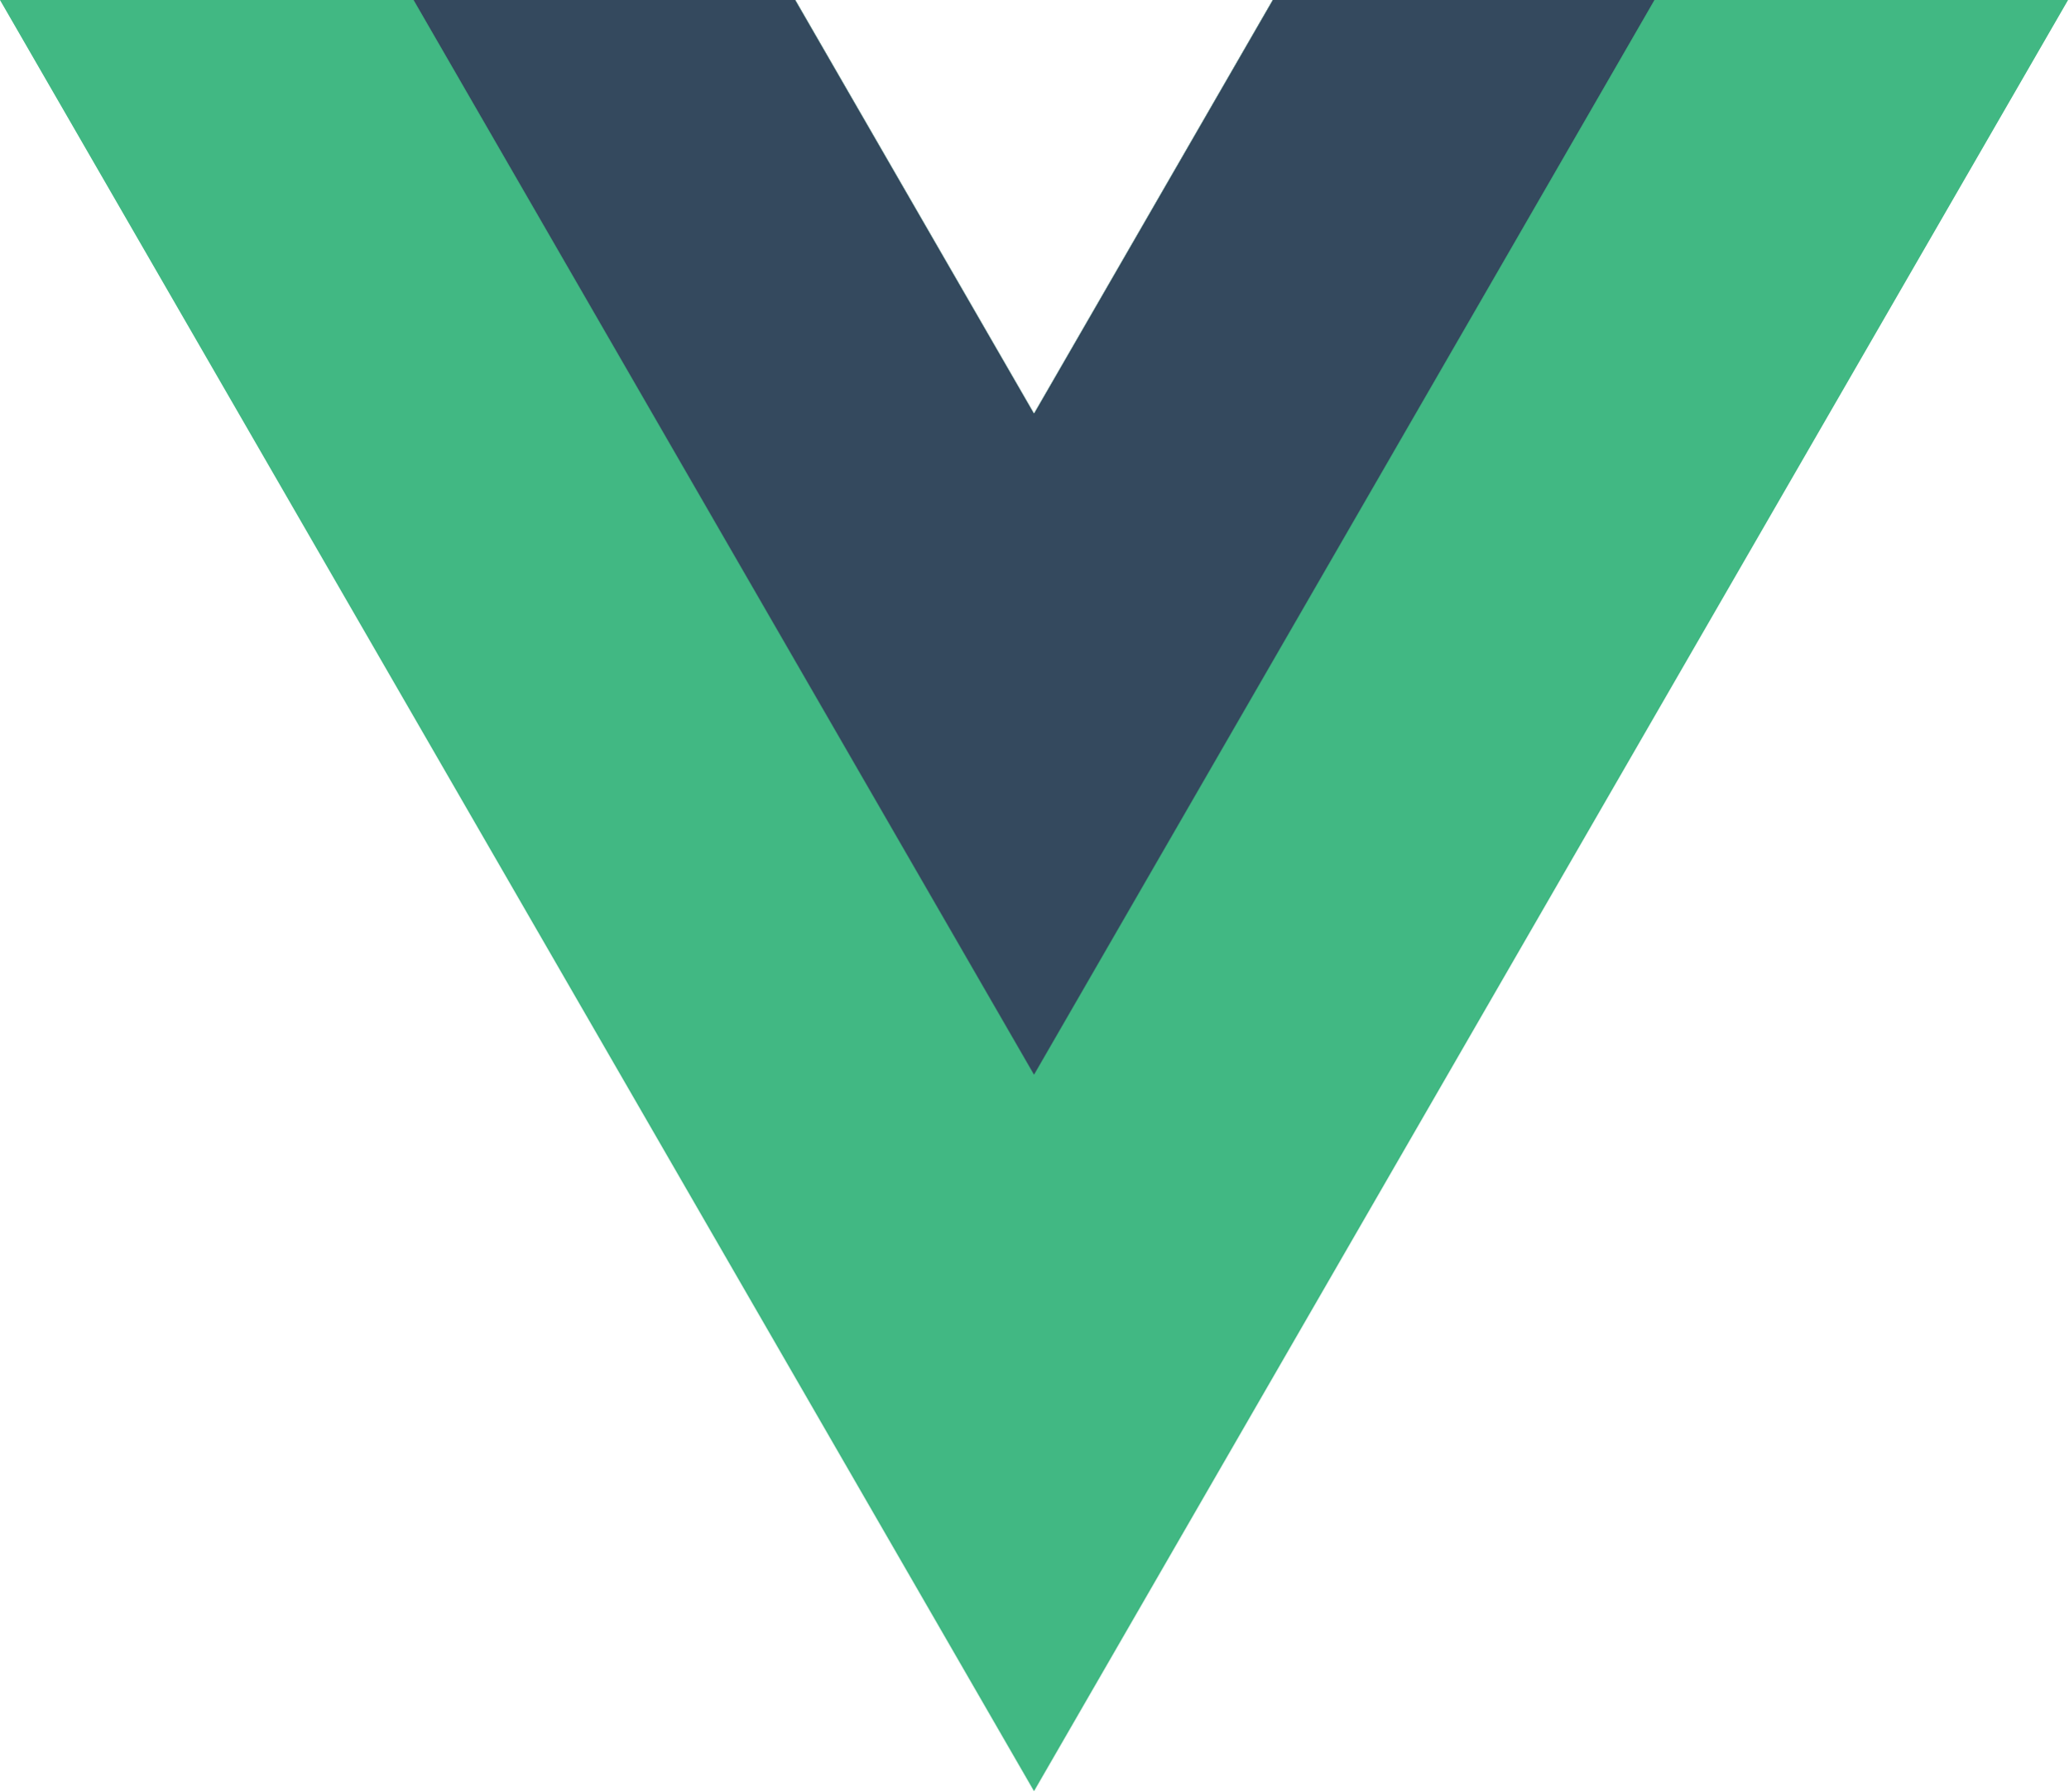
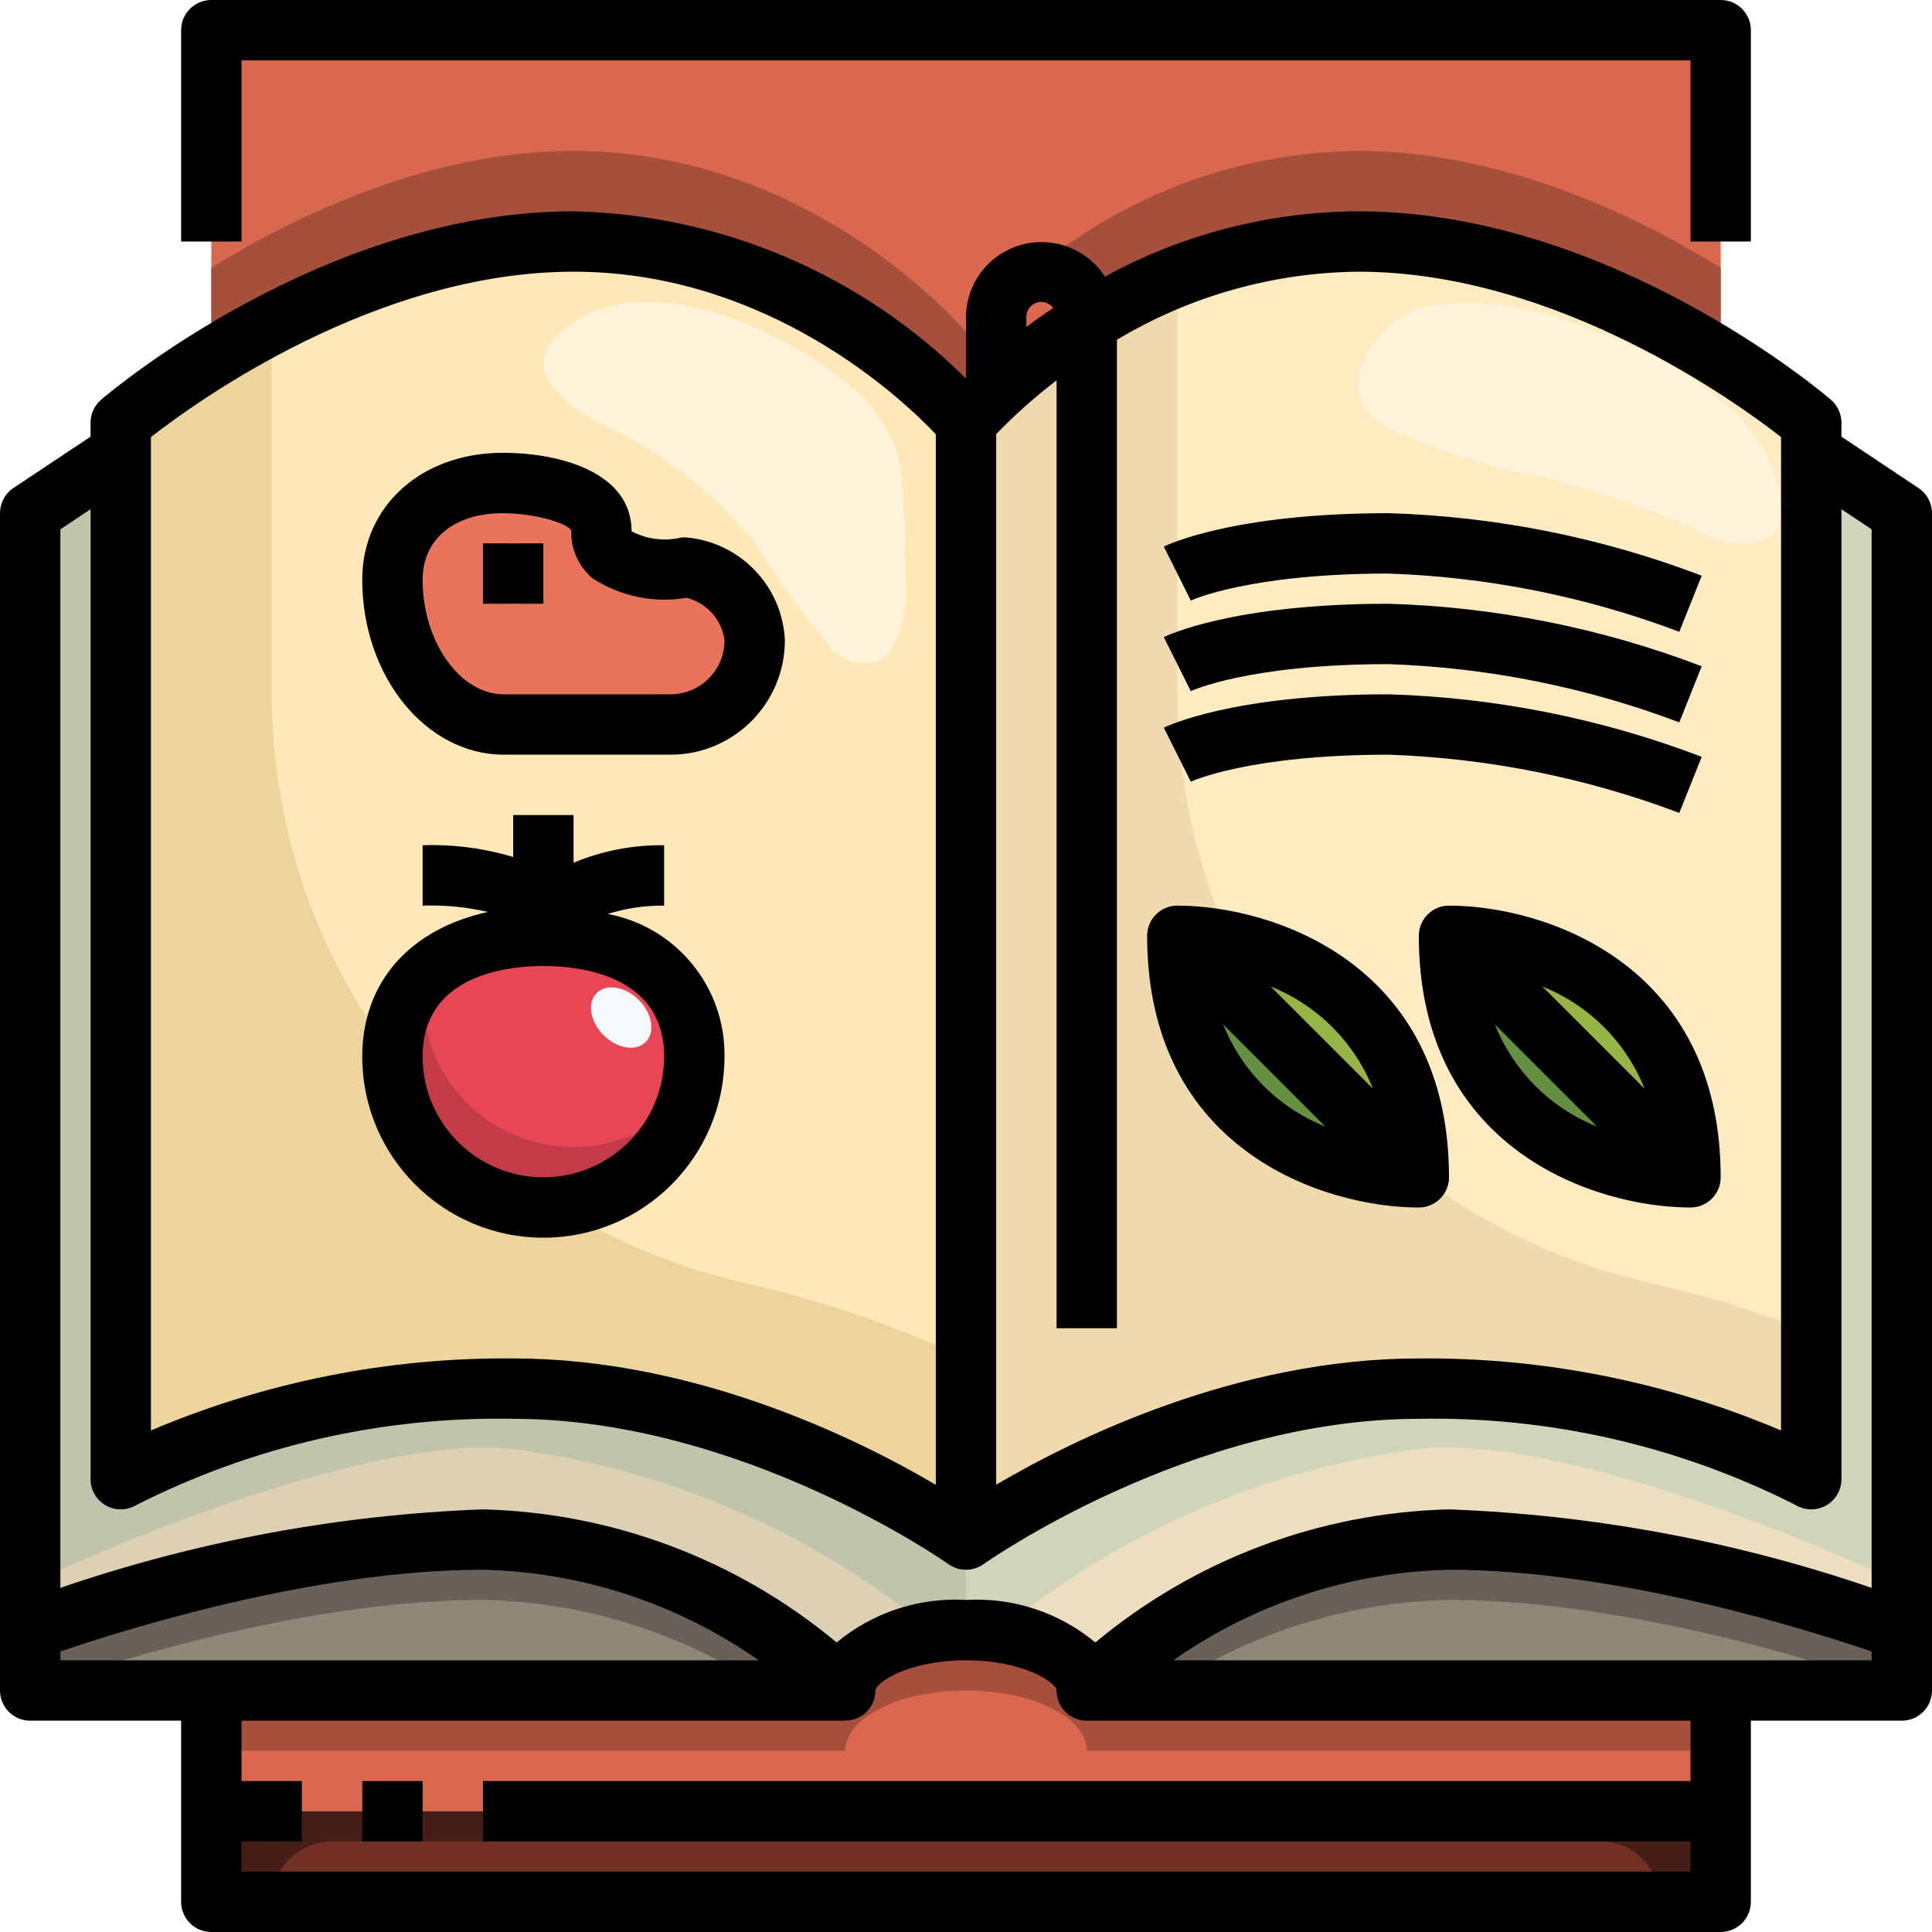
- <svg xmlns="http://www.w3.org/2000/svg" viewBox="0 0 261.76 226.69">
-   <path d="M161.096.001l-30.225 52.351L100.647.001H-.005l130.877 226.688L261.749.001z" fill="#41b883" />
-   <path d="M161.096.001l-30.225 52.351L100.647.001H52.346l78.526 136.01L209.398.001z" fill="#34495e" />
+ <svg xmlns="http://www.w3.org/2000/svg" viewBox="0 0 64 64">
+   <g id="_30-cooking_book" data-name="30-cooking book">
+     <path d="M28,56H1V54s8-3,15-3C23.07,51,28,56,28,56Z" style="fill:#918778" />
+     <path d="M63,54v2H36s4.93-5,12-5C55,51,63,54,63,54Z" style="fill:#918778" />
+     <rect x="7" y="60" width="50" height="3" style="fill:#733125" />
+     <path d="M57,56v4H7V56H28c0-1.11,1.79-2,4-2s4,.89,4,2Z" style="fill:#da684e" />
+     <path d="M36,10.5v.18a19.606,19.606,0,0,0-3,2.29V10.5a1.5,1.5,0,0,1,3,0Z" style="fill:#da684e" />
+     <path d="M57,1V11.87C54.21,10.15,49.79,8,45,8a16.946,16.946,0,0,0-9,2.68V10.5a1.5,1.5,0,0,0-3,0v2.47A12.821,12.821,0,0,0,32,14S27,8,19,8c-4.79,0-9.21,2.15-12,3.87V1Z" style="fill:#da684e" />
+     <path d="M32,51v3c-2.21,0-4,.89-4,2,0,0-4.93-5-12-5C9,51,1,54,1,54V17l3-2V49a27.145,27.145,0,0,1,13-3C25,46,32,51,32,51Z" style="fill:#ded0b3" />
+     <path d="M63,17V54s-8-3-15-3c-7.07,0-12,5-12,5,0-1.11-1.79-2-4-2V51s7-5,15-5a27.145,27.145,0,0,1,13,3V15Z" style="fill:#eddebf" />
+     <path d="M18,31c-2.76,0-5,1.24-5,4a5,5,0,0,0,10,0C23,32.24,20.76,31,18,31Zm-1.31-7h5.54A2.783,2.783,0,0,0,25,21.2a2.612,2.612,0,0,0-2.31-2.4s-2.77.4-2.77-1.2S16.65,16,16.65,16C14.36,16,13,17.43,13,19.2,13,21.85,14.65,24,16.69,24ZM7,11.87C9.79,10.15,14.21,8,19,8c8,0,13,6,13,6V51s-7-5-15-5A27.145,27.145,0,0,0,4,49V14A26.423,26.423,0,0,1,7,11.87Z" style="fill:#ffe8b8" />
+     <path d="M47,39c0-8-8-8-8-8C39,39,47,39,47,39Zm1-8c0,8,8,8,8,8C56,31,48,31,48,31Zm9-19.13A26.423,26.423,0,0,1,60,14V49a27.145,27.145,0,0,0-13-3c-8,0-15,5-15,5V14a12.821,12.821,0,0,1,1-1.03,19.606,19.606,0,0,1,3-2.29A16.946,16.946,0,0,1,45,8C49.79,8,54.21,10.15,57,11.87Z" style="fill:#ffebc2" />
+     <path d="M16,51C9,51,1,54,1,54v2s8-3,15-3a17.453,17.453,0,0,1,9.452,3H28S23.07,51,16,51Z" style="fill:#696157" />
+     <path d="M48,51c-7.07,0-12,5-12,5h2.548A17.453,17.453,0,0,1,48,53c7,0,15,3,15,3V54S55,51,48,51Z" style="fill:#696157" />
+     <path d="M36,56c0-1.11-1.79-2-4-2s-4,.89-4,2H7v2H28c0-1.11,1.79-2,4-2s4,.89,4,2H57V56Z" style="fill:#a64f3c" />
+     <path d="M32,11S27,5,19,5C14.21,5,9.79,7.15,7,8.87v3C9.79,10.15,14.21,8,19,8c8,0,13,6,13,6a12.821,12.821,0,0,1,1-1.03V10.5a1.479,1.479,0,0,1,.171-.682c-.055.049-.12.105-.171.152A12.821,12.821,0,0,0,32,11Z" style="fill:#a64f3c" />
+     <path d="M45,5a16.946,16.946,0,0,0-9,2.68,18.942,18.942,0,0,0-1.966,1.4A1.482,1.482,0,0,1,36,10.5v.18A16.946,16.946,0,0,1,45,8c4.79,0,9.21,2.15,12,3.87v-3C54.21,7.15,49.79,5,45,5Z" style="fill:#a64f3c" />
+     <path d="M32,51s-7-5-15-5A27.145,27.145,0,0,0,4,49V15L2,16.333V52s9.932-4.563,15-4a27.436,27.436,0,0,1,13.957,6.077A7.774,7.774,0,0,1,32,54Z" style="fill:#c1c4aa" />
+     <path d="M62,52V16.333L60,15V49a27.145,27.145,0,0,0-13-3c-8,0-15,5-15,5v3a7.774,7.774,0,0,1,1.043.077A27.436,27.436,0,0,1,47,48C52.068,47.437,62,52,62,52Z" style="fill:#d0d4b8" />
+     <path d="M24.719,42.511a20.271,20.271,0,0,1-6.247-2.559c-.157.015-.31.048-.472.048a5,5,0,0,1-5-5c0-.024.007-.043.007-.067A19.849,19.849,0,0,1,9,22.978V10.741c-.728.38-1.407.764-2,1.129A26.423,26.423,0,0,0,4,14V49a27.145,27.145,0,0,1,13-3c8,0,15,5,15,5V45A36.532,36.532,0,0,0,24.719,42.511Z" style="fill:#edd39c" />
+     <path d="M54.719,42.511A20.241,20.241,0,0,1,47,38.946c0,.019,0,.035,0,.054,0,0-8,0-8-8a9.409,9.409,0,0,1,1.789.231A19.863,19.863,0,0,1,39,22.978V9.164a18.45,18.45,0,0,0-3,1.516,19.606,19.606,0,0,0-3,2.29A12.821,12.821,0,0,0,32,14V51s7-5,15-5a27.145,27.145,0,0,1,13,3V44.147A35.982,35.982,0,0,0,54.719,42.511Z" style="fill:#f0daad" />
+     <path d="M19.92,17.6c0,1.6,2.77,1.2,2.77,1.2A2.612,2.612,0,0,1,25,21.2,2.783,2.783,0,0,1,22.23,24H16.69C14.65,24,13,21.85,13,19.2c0-1.77,1.36-3.2,3.65-3.2C16.65,16,19.92,16,19.92,17.6Z" style="fill:#ea735c" />
+     <path d="M18,31c2.76,0,5,1.24,5,4a5,5,0,0,1-10,0C13,32.24,15.24,31,18,31Z" style="fill:#e84655" />
+     <path d="M39,31l8,8S39,39,39,31Z" style="fill:#658f41" />
+     <path d="M48,31l8,8S48,39,48,31Z" style="fill:#658f41" />
+     <path d="M47,39l-8-8S47,31,47,39Z" style="fill:#96b343" />
+     <path d="M56,39l-8-8S56,31,56,39Z" style="fill:#96b343" />
+     <circle cx="17" cy="19" r="1" style="fill:#ffd0c9" />
+     <path d="M19,38a5,5,0,0,1-5-5,4.377,4.377,0,0,1,.071-.676A3.579,3.579,0,0,0,13,35a4.993,4.993,0,0,0,9.855,1.147A4.967,4.967,0,0,1,19,38Z" style="fill:#c43b48" />
+     <ellipse cx="20.577" cy="33.708" rx="0.825" ry="1.148" transform="translate(-17.811 24.436) rotate(-45.02)" style="fill:#f6fafd" />
+     <path d="M18.451,11.134a1.341,1.341,0,0,0-.45.849,1.27,1.27,0,0,0,.27.771A5.051,5.051,0,0,0,20.2,14.16a14.037,14.037,0,0,1,4.827,3.846,27.337,27.337,0,0,0,2.441,3.376,1.511,1.511,0,0,0,1.591.534,1.218,1.218,0,0,0,.454-.4A3.969,3.969,0,0,0,30,19.157q-.009-1.265-.063-2.528a6.739,6.739,0,0,0-.209-1.618,5.119,5.119,0,0,0-1.843-2.447C25.612,10.744,20.923,8.659,18.451,11.134Z" style="fill:#fff3db" />
+     <path d="M47.669,10.08a3.124,3.124,0,0,0-2.644,2.3,1.611,1.611,0,0,0,.23,1.182,2.176,2.176,0,0,0,.686.579,19.207,19.207,0,0,0,5.312,1.686,33.243,33.243,0,0,1,3.689,1.192c1.033.394,2.222,1.235,3.337.911a1.12,1.12,0,0,0,.455-.226c.5-.461.177-1.728-.046-2.254-1.017-2.4-3.965-3.862-6.34-4.65A9.793,9.793,0,0,0,47.669,10.08Z" style="fill:#fff3db" />
+     <path d="M7,60v3H9a2,2,0,0,1,2-2H53a2,2,0,0,1,2,2h2V60Z" style="fill:#471e17" />
+     <path d="M8,2H56V8h2V1a1,1,0,0,0-1-1H7A1,1,0,0,0,6,1V8H8Z" />
+     <path d="M63.555,16.168,61,14.465V14a1,1,0,0,0-.35-.759C60.354,12.986,53.274,7,45,7a17.676,17.676,0,0,0-8.4,2.163A2.5,2.5,0,0,0,32,10.5v2.042A18.97,18.97,0,0,0,19,7C10.726,7,3.646,12.986,3.35,13.241A1,1,0,0,0,3,14v.465l-2.555,1.7A1,1,0,0,0,0,17V56a1,1,0,0,0,1,1H6v6a1,1,0,0,0,1,1H57a1,1,0,0,0,1-1V57h5a1,1,0,0,0,1-1V17A1,1,0,0,0,63.555,16.168ZM59,14.479V47.386A30.023,30.023,0,0,0,47,45c-6.032,0-11.429,2.672-14,4.182v-34.8a17.612,17.612,0,0,1,2-1.781V44h2V11.255A15.857,15.857,0,0,1,45,9C51.549,9,57.52,13.321,59,14.479ZM34,10.5a.5.5,0,0,1,.5-.5.493.493,0,0,1,.389.2q-.473.318-.889.631ZM5,14.479C6.48,13.321,12.451,9,19,9c6.494,0,10.96,4.285,12,5.386v34.8C28.429,47.672,23.032,45,17,45A30.023,30.023,0,0,0,5,47.386ZM2,17.535l1-.667V49a1,1,0,0,0,1.513.858A26.506,26.506,0,0,1,17,47c7.571,0,14.352,4.766,14.419,4.814a1,1,0,0,0,1.162,0C32.648,51.766,39.408,47,47,47a26.506,26.506,0,0,1,12.487,2.858A1,1,0,0,0,61,49V16.868l1,.667V52.6A48.8,48.8,0,0,0,48,50a19.048,19.048,0,0,0-11.715,4.409A6.15,6.15,0,0,0,32,53a6.15,6.15,0,0,0-4.285,1.409A19.048,19.048,0,0,0,16,50,48.8,48.8,0,0,0,2,52.6ZM2,54.708C4,54.022,10.378,52,16,52a16.588,16.588,0,0,1,9.134,3H2ZM56,59H16v2H56v1H8V61h2V59H8V57H28v-.01a.98.98,0,0,0,.38-.066A1,1,0,0,0,29,56c0-.249,1.064-1,3-1s3,.751,3,1a1,1,0,0,0,1,1H56ZM38.866,55A16.588,16.588,0,0,1,48,52c5.622,0,12,2.022,14,2.708V55Z" />
+     <path d="M16.692,25H22.23A3.789,3.789,0,0,0,26,21.2a3.584,3.584,0,0,0-3.308-3.4,1.1,1.1,0,0,0-.14.01,2.359,2.359,0,0,1-1.629-.21c0-1.919-2.3-2.6-4.271-2.6C13.957,15,12,16.767,12,19.2,12,22.4,14.105,25,16.692,25Zm-.04-8c1.149,0,2.271.379,2.271.6a1.993,1.993,0,0,0,.7,1.553,4.37,4.37,0,0,0,3.119.65A1.675,1.675,0,0,1,24,21.2,1.788,1.788,0,0,1,22.23,23H16.692C15.233,23,14,21.26,14,19.2,14,17.863,15.041,17,16.652,17Z" />
+     <rect x="16" y="18" width="2" height="2" />
+     <path d="M24,35a4.739,4.739,0,0,0-3.87-4.724A6.022,6.022,0,0,1,22,30V28a7.519,7.519,0,0,0-3,.579V27H17v1.389A9.37,9.37,0,0,0,14,28v2a8.363,8.363,0,0,1,2.165.21C13.6,30.769,12,32.515,12,35a6,6,0,0,0,12,0ZM14,35c0-2.708,2.8-3,4-3s4,.292,4,3a4,4,0,0,1-8,0Z" />
+     <path d="M46,19a30.177,30.177,0,0,1,9.629,1.929l.742-1.858A31.728,31.728,0,0,0,46,17c-5.177,0-7.356,1.061-7.447,1.105l.894,1.79C39.465,19.886,41.365,19,46,19Z" />
+     <path d="M46,22a30.177,30.177,0,0,1,9.629,1.929l.742-1.858A31.728,31.728,0,0,0,46,20c-5.177,0-7.356,1.061-7.447,1.105l.894,1.79C39.465,22.886,41.365,22,46,22Z" />
+     <path d="M46,25a30.177,30.177,0,0,1,9.629,1.929l.742-1.858A31.728,31.728,0,0,0,46,23c-5.177,0-7.356,1.061-7.447,1.105l.894,1.79C39.465,25.886,41.365,25,46,25Z" />
+     <path d="M47,40a1,1,0,0,0,1-1c0-7.119-5.887-9-9-9a1,1,0,0,0-1,1C38,38.119,43.887,40,47,40Zm-6.482-6.068,3.388,3.388A6.069,6.069,0,0,1,40.518,33.932Zm4.964,2.136L42.094,32.68A6.069,6.069,0,0,1,45.482,36.068Z" />
+     <path d="M48,30a1,1,0,0,0-1,1c0,7.119,5.887,9,9,9a1,1,0,0,0,1-1C57,31.881,51.113,30,48,30Zm6.482,6.068L51.094,32.68A6.069,6.069,0,0,1,54.482,36.068Zm-4.964-2.136,3.388,3.388A6.069,6.069,0,0,1,49.518,33.932Z" />
+     <rect x="12" y="59" width="2" height="2" />
+   </g>
</svg>
